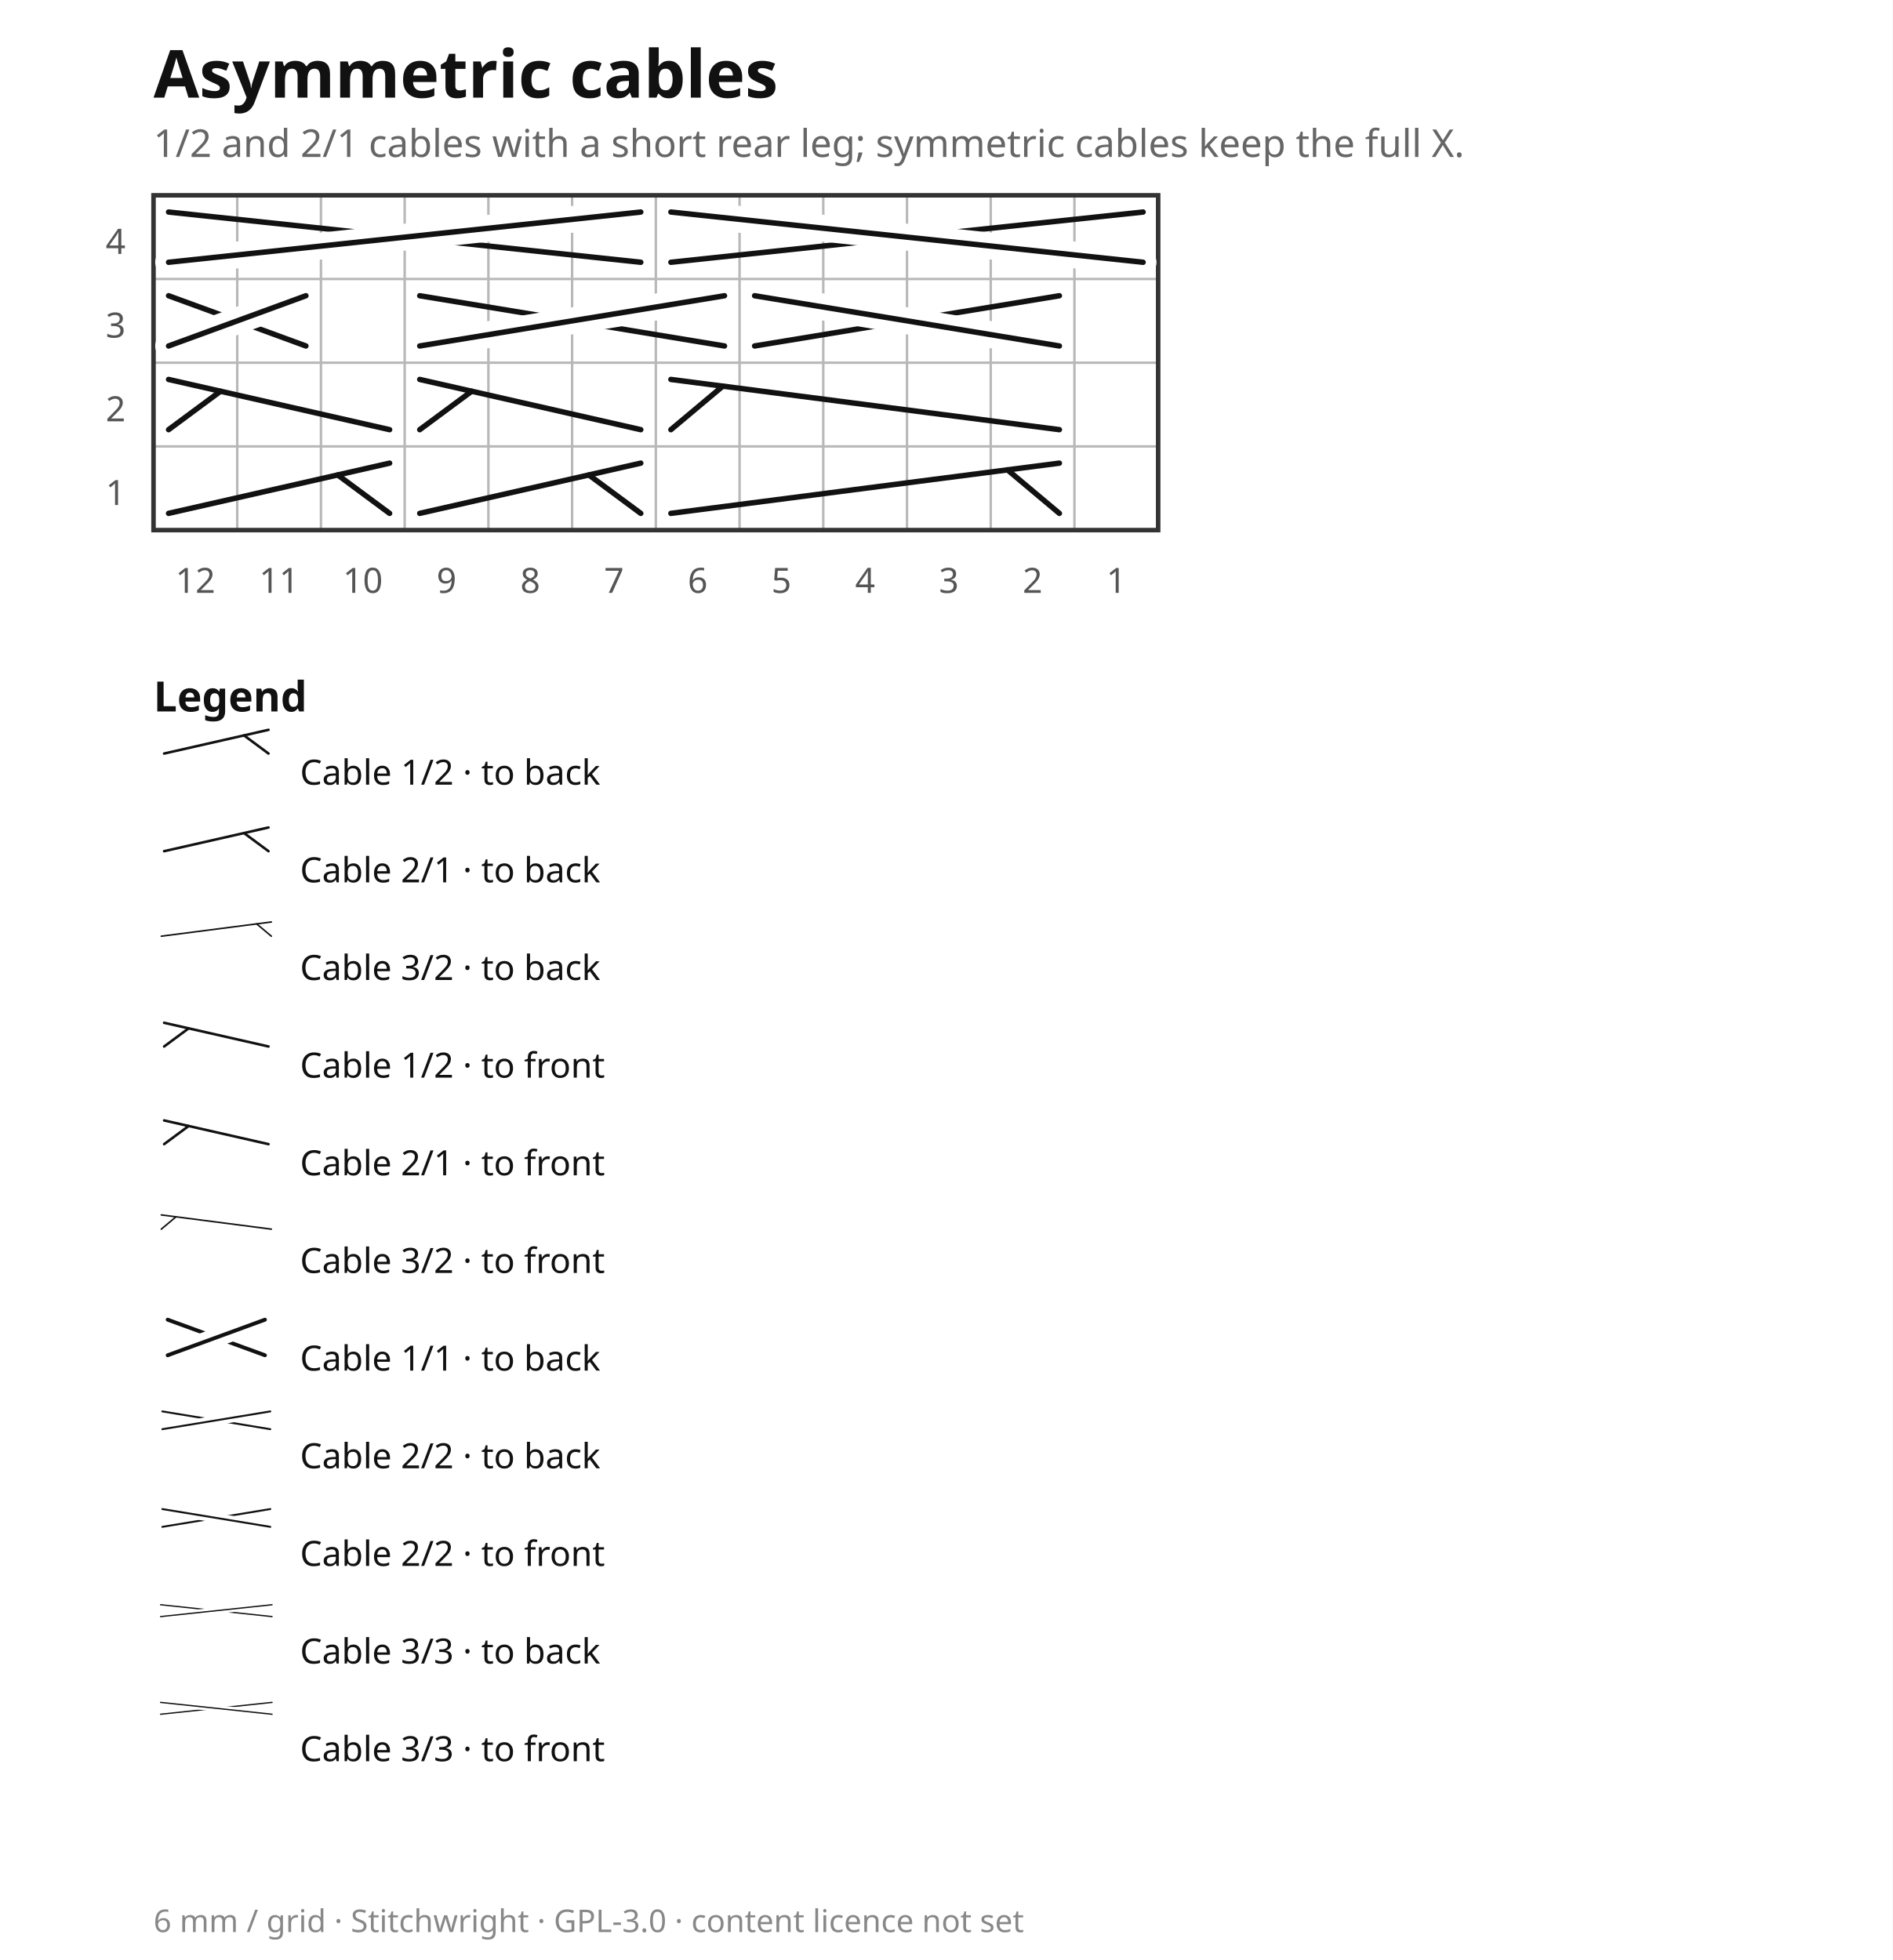
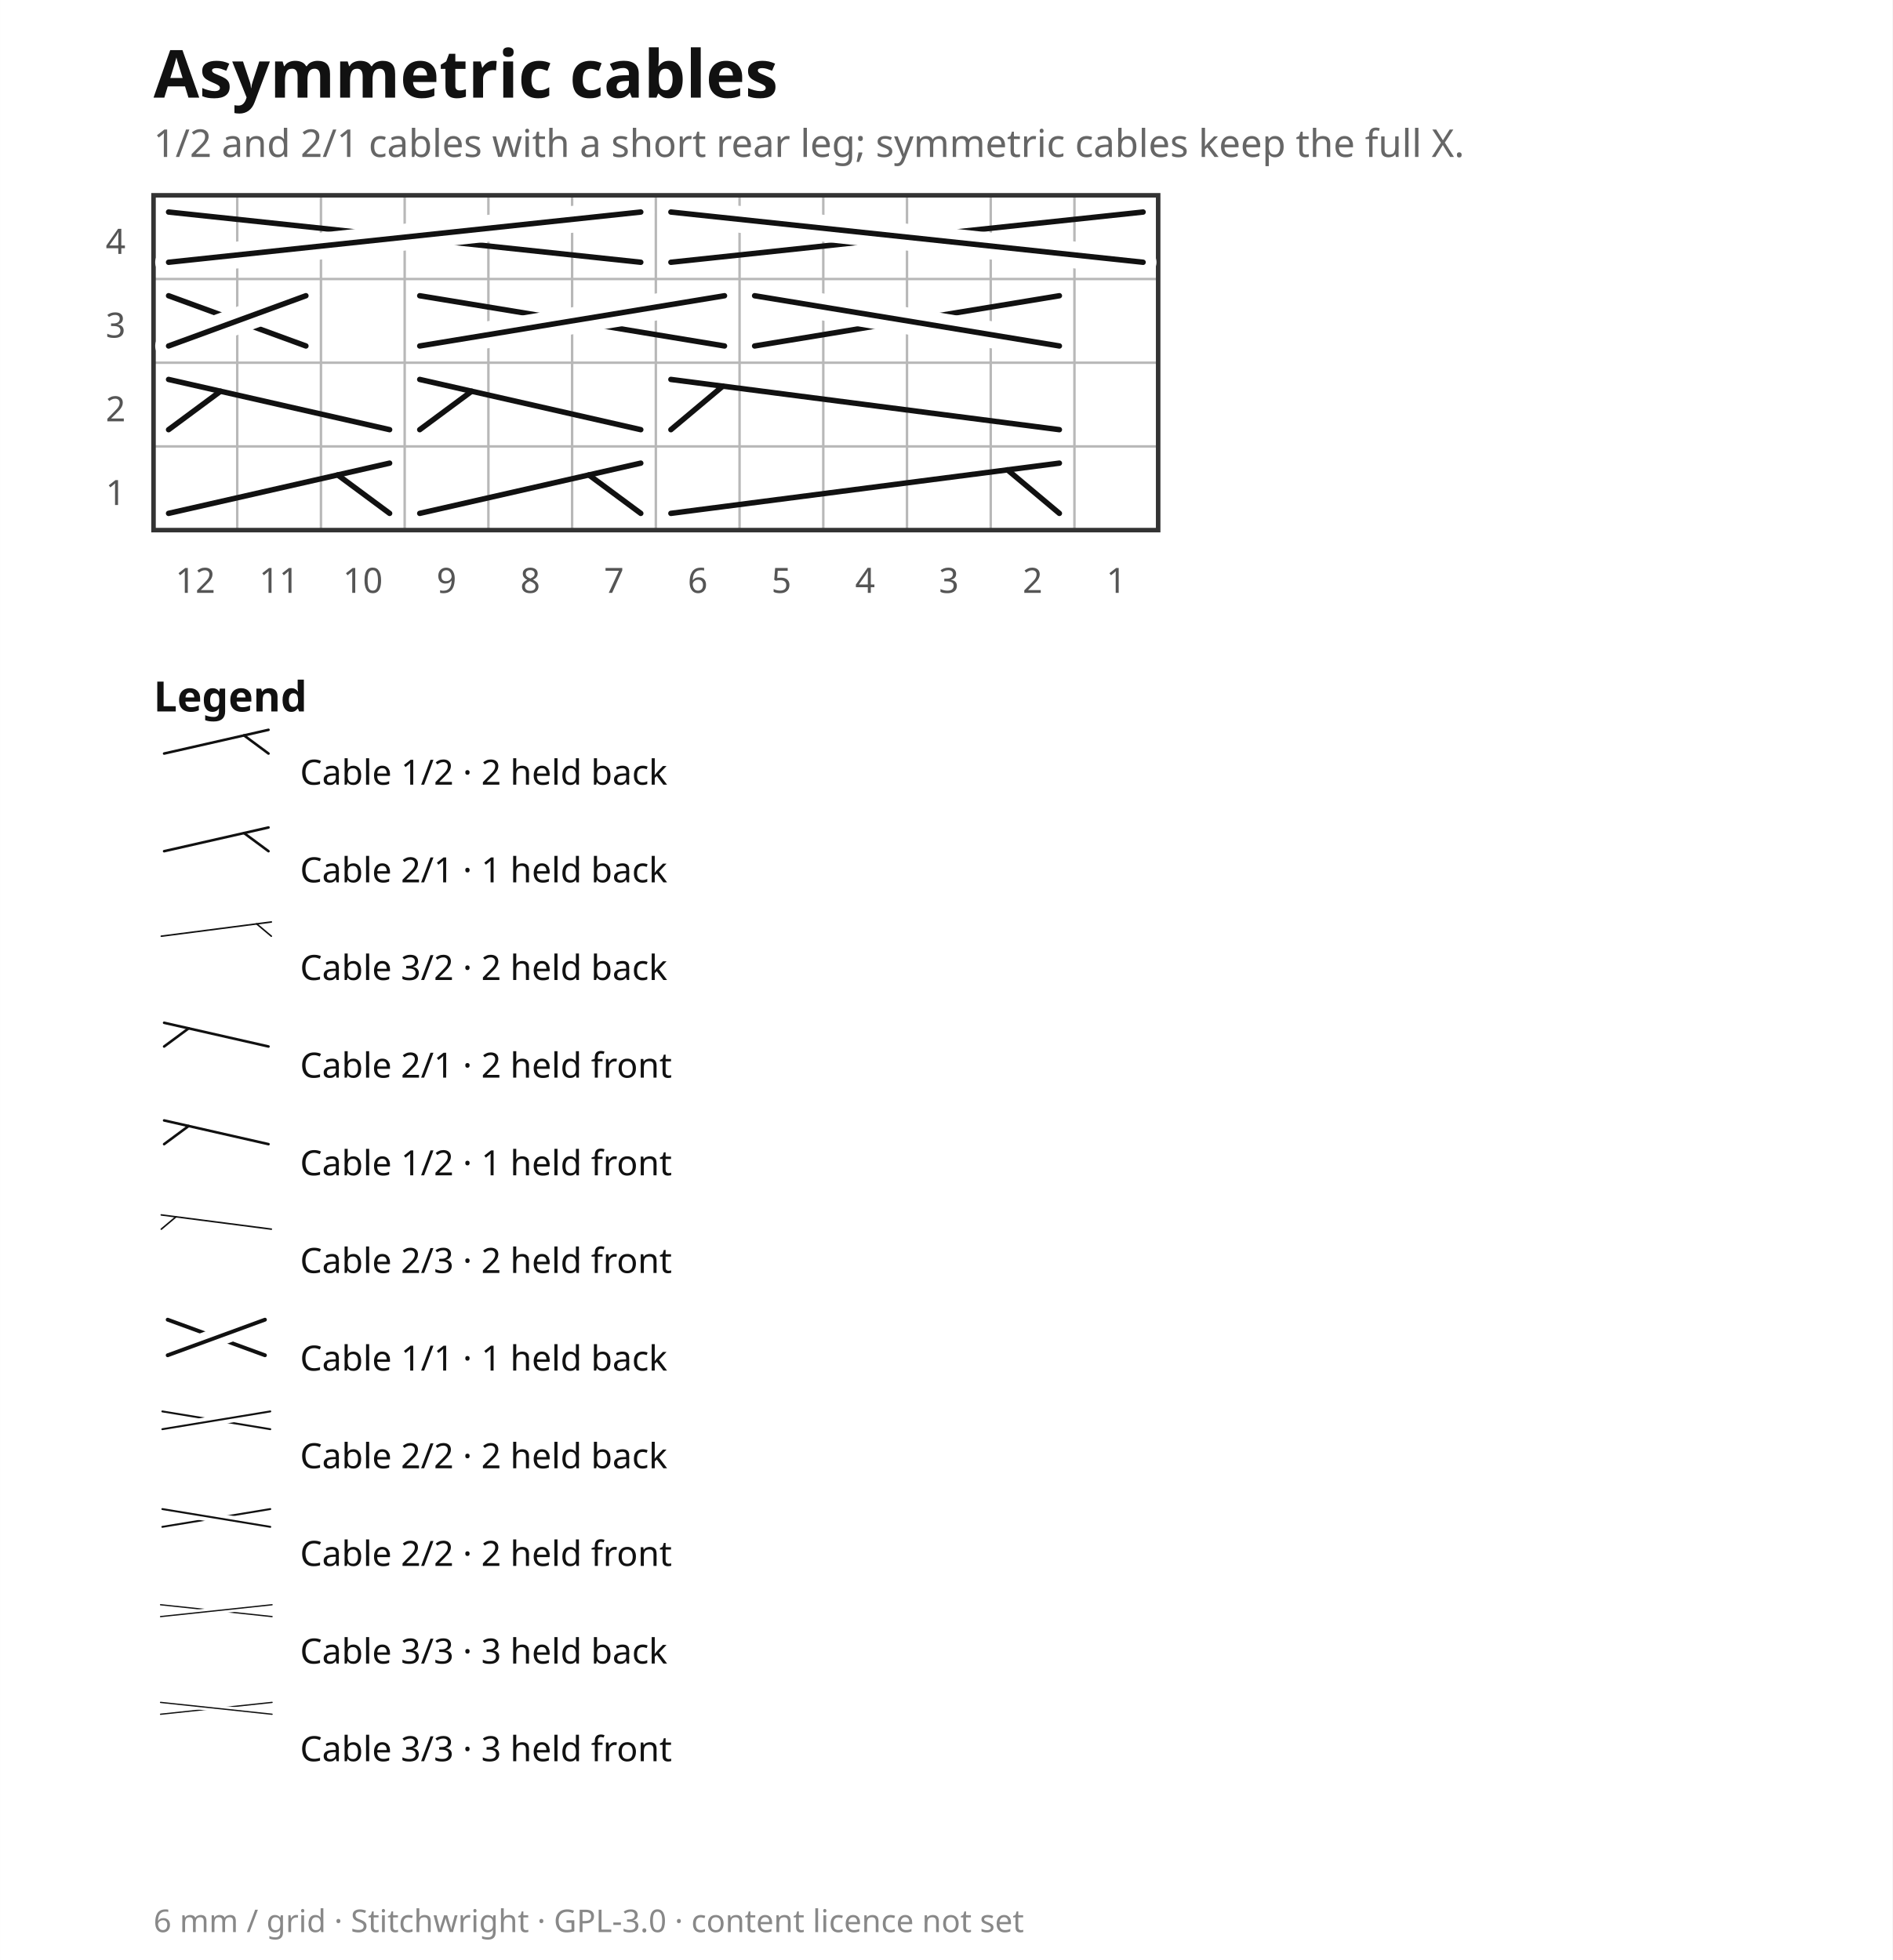
<svg xmlns="http://www.w3.org/2000/svg" width="135.63mm" height="140.50mm" viewBox="0 0 542.5 562" role="img" aria-label="Asymmetric cables">
  <rect width="542.5" height="562" fill="#ffffff" />
  <text x="44" y="28" font-family="system-ui, sans-serif" font-size="19" font-weight="700" text-anchor="start" fill="#111111">Asymmetric cables</text>
  <text x="44" y="45" font-family="system-ui, sans-serif" font-size="11" font-weight="400" text-anchor="start" fill="#666666">1/2 and 2/1 cables with a short rear leg; symmetric cables keep the full X.</text>
  <path d="M44 56V152M68 56V152M92 56V152M116 56V152M140 56V152M164 56V152M188 56V152M212 56V152M236 56V152M260 56V152M284 56V152M308 56V152M332 56V152M44 56H332M44 80H332M44 104H332M44 128H332M44 152H332" fill="none" stroke="#b8b8b8" stroke-width="0.7" />
  <rect x="44" y="56" width="288" height="96" fill="none" stroke="#333333" stroke-width="1.3" />
  <clipPath id="group-clip-0">
    <rect x="44" y="128" width="72" height="24" />
  </clipPath>
  <g clip-path="url(#group-clip-0)">
    <g transform="translate(44 128) scale(24)" color="#111111">
      <path d="M2.82 0.8 L2.2 0.341" stroke="#111111" stroke-width="0.065" stroke-linecap="round" stroke-linejoin="round" fill="none" />
      <path d="M0.18 0.8 L2.82 0.2" stroke="#111111" stroke-width="0.065" stroke-linecap="round" stroke-linejoin="round" fill="none" />
    </g>
  </g>
  <clipPath id="group-clip-1">
    <rect x="44" y="104" width="72" height="24" />
  </clipPath>
  <g clip-path="url(#group-clip-1)">
    <g transform="translate(44 104) scale(24)" color="#111111">
      <path d="M0.18 0.8 L0.8 0.341" stroke="#111111" stroke-width="0.065" stroke-linecap="round" stroke-linejoin="round" fill="none" />
      <path d="M0.18 0.2 L2.82 0.8" stroke="#111111" stroke-width="0.065" stroke-linecap="round" stroke-linejoin="round" fill="none" />
    </g>
  </g>
  <clipPath id="group-clip-2">
    <rect x="116" y="128" width="72" height="24" />
  </clipPath>
  <g clip-path="url(#group-clip-2)">
    <g transform="translate(116 128) scale(24)" color="#111111">
      <path d="M2.82 0.8 L2.2 0.341" stroke="#111111" stroke-width="0.065" stroke-linecap="round" stroke-linejoin="round" fill="none" />
      <path d="M0.18 0.8 L2.82 0.2" stroke="#111111" stroke-width="0.065" stroke-linecap="round" stroke-linejoin="round" fill="none" />
    </g>
  </g>
  <clipPath id="group-clip-3">
    <rect x="116" y="104" width="72" height="24" />
  </clipPath>
  <g clip-path="url(#group-clip-3)">
    <g transform="translate(116 104) scale(24)" color="#111111">
      <path d="M0.18 0.8 L0.8 0.341" stroke="#111111" stroke-width="0.065" stroke-linecap="round" stroke-linejoin="round" fill="none" />
      <path d="M0.18 0.2 L2.82 0.8" stroke="#111111" stroke-width="0.065" stroke-linecap="round" stroke-linejoin="round" fill="none" />
    </g>
  </g>
  <clipPath id="group-clip-4">
    <rect x="188" y="128" width="120" height="24" />
  </clipPath>
  <g clip-path="url(#group-clip-4)">
    <g transform="translate(188 128) scale(24)" color="#111111">
      <path d="M4.82 0.8 L4.2 0.28" stroke="#111111" stroke-width="0.065" stroke-linecap="round" stroke-linejoin="round" fill="none" />
      <path d="M0.18 0.8 L4.82 0.2" stroke="#111111" stroke-width="0.065" stroke-linecap="round" stroke-linejoin="round" fill="none" />
    </g>
  </g>
  <clipPath id="group-clip-5">
    <rect x="188" y="104" width="120" height="24" />
  </clipPath>
  <g clip-path="url(#group-clip-5)">
    <g transform="translate(188 104) scale(24)" color="#111111">
      <path d="M0.18 0.8 L0.8 0.28" stroke="#111111" stroke-width="0.065" stroke-linecap="round" stroke-linejoin="round" fill="none" />
      <path d="M0.18 0.2 L4.82 0.8" stroke="#111111" stroke-width="0.065" stroke-linecap="round" stroke-linejoin="round" fill="none" />
    </g>
  </g>
  <clipPath id="group-clip-6">
    <rect x="44" y="80" width="48" height="24" />
  </clipPath>
  <g clip-path="url(#group-clip-6)">
    <g transform="translate(44 80) scale(24)" color="#111111">
      <path d="M0.18 0.2 L1.82 0.8" stroke="#111111" stroke-width="0.065" stroke-linecap="round" stroke-linejoin="round" fill="none" />
      <path d="M0.18 0.8 L1.82 0.2" stroke="#ffffff" stroke-width="0.32" stroke-linecap="round" stroke-linejoin="round" fill="none" />
      <path d="M0.18 0.8 L1.82 0.2" stroke="#111111" stroke-width="0.065" stroke-linecap="round" stroke-linejoin="round" fill="none" />
    </g>
  </g>
  <clipPath id="group-clip-7">
    <rect x="116" y="80" width="96" height="24" />
  </clipPath>
  <g clip-path="url(#group-clip-7)">
    <g transform="translate(116 80) scale(24)" color="#111111">
      <path d="M0.18 0.2 L3.82 0.8" stroke="#111111" stroke-width="0.065" stroke-linecap="round" stroke-linejoin="round" fill="none" />
      <path d="M0.18 0.8 L3.82 0.2" stroke="#ffffff" stroke-width="0.32" stroke-linecap="round" stroke-linejoin="round" fill="none" />
      <path d="M0.18 0.8 L3.82 0.2" stroke="#111111" stroke-width="0.065" stroke-linecap="round" stroke-linejoin="round" fill="none" />
    </g>
  </g>
  <clipPath id="group-clip-8">
    <rect x="212" y="80" width="96" height="24" />
  </clipPath>
  <g clip-path="url(#group-clip-8)">
    <g transform="translate(212 80) scale(24)" color="#111111">
      <path d="M0.18 0.8 L3.82 0.2" stroke="#111111" stroke-width="0.065" stroke-linecap="round" stroke-linejoin="round" fill="none" />
      <path d="M0.18 0.2 L3.82 0.8" stroke="#ffffff" stroke-width="0.32" stroke-linecap="round" stroke-linejoin="round" fill="none" />
      <path d="M0.18 0.2 L3.82 0.8" stroke="#111111" stroke-width="0.065" stroke-linecap="round" stroke-linejoin="round" fill="none" />
    </g>
  </g>
  <clipPath id="group-clip-9">
    <rect x="44" y="56" width="144" height="24" />
  </clipPath>
  <g clip-path="url(#group-clip-9)">
    <g transform="translate(44 56) scale(24)" color="#111111">
      <path d="M0.18 0.2 L5.82 0.8" stroke="#111111" stroke-width="0.065" stroke-linecap="round" stroke-linejoin="round" fill="none" />
      <path d="M0.18 0.8 L5.82 0.2" stroke="#ffffff" stroke-width="0.32" stroke-linecap="round" stroke-linejoin="round" fill="none" />
      <path d="M0.18 0.8 L5.82 0.2" stroke="#111111" stroke-width="0.065" stroke-linecap="round" stroke-linejoin="round" fill="none" />
    </g>
  </g>
  <clipPath id="group-clip-10">
    <rect x="188" y="56" width="144" height="24" />
  </clipPath>
  <g clip-path="url(#group-clip-10)">
    <g transform="translate(188 56) scale(24)" color="#111111">
      <path d="M0.18 0.8 L5.82 0.2" stroke="#111111" stroke-width="0.065" stroke-linecap="round" stroke-linejoin="round" fill="none" />
      <path d="M0.18 0.2 L5.82 0.8" stroke="#ffffff" stroke-width="0.32" stroke-linecap="round" stroke-linejoin="round" fill="none" />
      <path d="M0.18 0.2 L5.82 0.8" stroke="#111111" stroke-width="0.065" stroke-linecap="round" stroke-linejoin="round" fill="none" />
    </g>
  </g>
  <text x="36" y="144.8" font-family="system-ui, sans-serif" font-size="10" font-weight="400" text-anchor="end" fill="#555555">1</text>
  <text x="36" y="120.8" font-family="system-ui, sans-serif" font-size="10" font-weight="400" text-anchor="end" fill="#555555">2</text>
  <text x="36" y="96.8" font-family="system-ui, sans-serif" font-size="10" font-weight="400" text-anchor="end" fill="#555555">3</text>
  <text x="36" y="72.8" font-family="system-ui, sans-serif" font-size="10" font-weight="400" text-anchor="end" fill="#555555">4</text>
  <text x="56" y="170" font-family="system-ui, sans-serif" font-size="10" font-weight="400" text-anchor="middle" fill="#555555">12</text>
  <text x="80" y="170" font-family="system-ui, sans-serif" font-size="10" font-weight="400" text-anchor="middle" fill="#555555">11</text>
  <text x="104" y="170" font-family="system-ui, sans-serif" font-size="10" font-weight="400" text-anchor="middle" fill="#555555">10</text>
  <text x="128" y="170" font-family="system-ui, sans-serif" font-size="10" font-weight="400" text-anchor="middle" fill="#555555">9</text>
  <text x="152" y="170" font-family="system-ui, sans-serif" font-size="10" font-weight="400" text-anchor="middle" fill="#555555">8</text>
  <text x="176" y="170" font-family="system-ui, sans-serif" font-size="10" font-weight="400" text-anchor="middle" fill="#555555">7</text>
  <text x="200" y="170" font-family="system-ui, sans-serif" font-size="10" font-weight="400" text-anchor="middle" fill="#555555">6</text>
  <text x="224" y="170" font-family="system-ui, sans-serif" font-size="10" font-weight="400" text-anchor="middle" fill="#555555">5</text>
  <text x="248" y="170" font-family="system-ui, sans-serif" font-size="10" font-weight="400" text-anchor="middle" fill="#555555">4</text>
  <text x="272" y="170" font-family="system-ui, sans-serif" font-size="10" font-weight="400" text-anchor="middle" fill="#555555">3</text>
  <text x="296" y="170" font-family="system-ui, sans-serif" font-size="10" font-weight="400" text-anchor="middle" fill="#555555">2</text>
  <text x="320" y="170" font-family="system-ui, sans-serif" font-size="10" font-weight="400" text-anchor="middle" fill="#555555">1</text>
  <text x="44" y="204" font-family="system-ui, sans-serif" font-size="12" font-weight="700" text-anchor="start" fill="#111111">Legend</text>
  <g transform="translate(45 207) scale(11.33333)" color="#111111">
    <path d="M2.82 0.8 L2.2 0.341" stroke="#111111" stroke-width="0.065" stroke-linecap="round" stroke-linejoin="round" fill="none" />
    <path d="M0.18 0.8 L2.82 0.2" stroke="#111111" stroke-width="0.065" stroke-linecap="round" stroke-linejoin="round" fill="none" />
  </g>
-   <text x="86" y="225" font-family="system-ui, sans-serif" font-size="10" font-weight="400" text-anchor="start" fill="#111111">Cable 1/2 · to back</text>
+   <text x="86" y="225" font-family="system-ui, sans-serif" font-size="10" font-weight="400" text-anchor="start" fill="#111111">Cable 1/2 · 2 held back</text>
  <g transform="translate(45 235) scale(11.33333)" color="#111111">
    <path d="M2.82 0.8 L2.2 0.341" stroke="#111111" stroke-width="0.065" stroke-linecap="round" stroke-linejoin="round" fill="none" />
    <path d="M0.18 0.8 L2.82 0.2" stroke="#111111" stroke-width="0.065" stroke-linecap="round" stroke-linejoin="round" fill="none" />
  </g>
-   <text x="86" y="253" font-family="system-ui, sans-serif" font-size="10" font-weight="400" text-anchor="start" fill="#111111">Cable 2/1 · to back</text>
+   <text x="86" y="253" font-family="system-ui, sans-serif" font-size="10" font-weight="400" text-anchor="start" fill="#111111">Cable 2/1 · 1 held back</text>
  <g transform="translate(45 263) scale(6.8)" color="#111111">
    <path d="M4.82 0.8 L4.2 0.28" stroke="#111111" stroke-width="0.065" stroke-linecap="round" stroke-linejoin="round" fill="none" />
    <path d="M0.18 0.8 L4.82 0.2" stroke="#111111" stroke-width="0.065" stroke-linecap="round" stroke-linejoin="round" fill="none" />
  </g>
-   <text x="86" y="281" font-family="system-ui, sans-serif" font-size="10" font-weight="400" text-anchor="start" fill="#111111">Cable 3/2 · to back</text>
+   <text x="86" y="281" font-family="system-ui, sans-serif" font-size="10" font-weight="400" text-anchor="start" fill="#111111">Cable 3/2 · 2 held back</text>
  <g transform="translate(45 291) scale(11.33333)" color="#111111">
    <path d="M0.18 0.8 L0.8 0.341" stroke="#111111" stroke-width="0.065" stroke-linecap="round" stroke-linejoin="round" fill="none" />
    <path d="M0.18 0.2 L2.82 0.8" stroke="#111111" stroke-width="0.065" stroke-linecap="round" stroke-linejoin="round" fill="none" />
  </g>
-   <text x="86" y="309" font-family="system-ui, sans-serif" font-size="10" font-weight="400" text-anchor="start" fill="#111111">Cable 1/2 · to front</text>
+   <text x="86" y="309" font-family="system-ui, sans-serif" font-size="10" font-weight="400" text-anchor="start" fill="#111111">Cable 2/1 · 2 held front</text>
  <g transform="translate(45 319) scale(11.33333)" color="#111111">
    <path d="M0.18 0.8 L0.8 0.341" stroke="#111111" stroke-width="0.065" stroke-linecap="round" stroke-linejoin="round" fill="none" />
    <path d="M0.18 0.2 L2.82 0.8" stroke="#111111" stroke-width="0.065" stroke-linecap="round" stroke-linejoin="round" fill="none" />
  </g>
-   <text x="86" y="337" font-family="system-ui, sans-serif" font-size="10" font-weight="400" text-anchor="start" fill="#111111">Cable 2/1 · to front</text>
+   <text x="86" y="337" font-family="system-ui, sans-serif" font-size="10" font-weight="400" text-anchor="start" fill="#111111">Cable 1/2 · 1 held front</text>
  <g transform="translate(45 347) scale(6.8)" color="#111111">
    <path d="M0.18 0.8 L0.8 0.28" stroke="#111111" stroke-width="0.065" stroke-linecap="round" stroke-linejoin="round" fill="none" />
    <path d="M0.18 0.2 L4.82 0.8" stroke="#111111" stroke-width="0.065" stroke-linecap="round" stroke-linejoin="round" fill="none" />
  </g>
-   <text x="86" y="365" font-family="system-ui, sans-serif" font-size="10" font-weight="400" text-anchor="start" fill="#111111">Cable 3/2 · to front</text>
+   <text x="86" y="365" font-family="system-ui, sans-serif" font-size="10" font-weight="400" text-anchor="start" fill="#111111">Cable 2/3 · 2 held front</text>
  <g transform="translate(45 375) scale(17)" color="#111111">
    <path d="M0.18 0.2 L1.82 0.8" stroke="#111111" stroke-width="0.065" stroke-linecap="round" stroke-linejoin="round" fill="none" />
    <path d="M0.18 0.8 L1.82 0.2" stroke="#ffffff" stroke-width="0.32" stroke-linecap="round" stroke-linejoin="round" fill="none" />
    <path d="M0.18 0.8 L1.82 0.2" stroke="#111111" stroke-width="0.065" stroke-linecap="round" stroke-linejoin="round" fill="none" />
  </g>
-   <text x="86" y="393" font-family="system-ui, sans-serif" font-size="10" font-weight="400" text-anchor="start" fill="#111111">Cable 1/1 · to back</text>
+   <text x="86" y="393" font-family="system-ui, sans-serif" font-size="10" font-weight="400" text-anchor="start" fill="#111111">Cable 1/1 · 1 held back</text>
  <g transform="translate(45 403) scale(8.5)" color="#111111">
    <path d="M0.18 0.2 L3.82 0.8" stroke="#111111" stroke-width="0.065" stroke-linecap="round" stroke-linejoin="round" fill="none" />
    <path d="M0.18 0.8 L3.82 0.2" stroke="#ffffff" stroke-width="0.32" stroke-linecap="round" stroke-linejoin="round" fill="none" />
    <path d="M0.18 0.8 L3.82 0.2" stroke="#111111" stroke-width="0.065" stroke-linecap="round" stroke-linejoin="round" fill="none" />
  </g>
-   <text x="86" y="421" font-family="system-ui, sans-serif" font-size="10" font-weight="400" text-anchor="start" fill="#111111">Cable 2/2 · to back</text>
+   <text x="86" y="421" font-family="system-ui, sans-serif" font-size="10" font-weight="400" text-anchor="start" fill="#111111">Cable 2/2 · 2 held back</text>
  <g transform="translate(45 431) scale(8.5)" color="#111111">
    <path d="M0.18 0.8 L3.82 0.2" stroke="#111111" stroke-width="0.065" stroke-linecap="round" stroke-linejoin="round" fill="none" />
    <path d="M0.18 0.2 L3.82 0.8" stroke="#ffffff" stroke-width="0.32" stroke-linecap="round" stroke-linejoin="round" fill="none" />
    <path d="M0.18 0.2 L3.82 0.8" stroke="#111111" stroke-width="0.065" stroke-linecap="round" stroke-linejoin="round" fill="none" />
  </g>
-   <text x="86" y="449" font-family="system-ui, sans-serif" font-size="10" font-weight="400" text-anchor="start" fill="#111111">Cable 2/2 · to front</text>
+   <text x="86" y="449" font-family="system-ui, sans-serif" font-size="10" font-weight="400" text-anchor="start" fill="#111111">Cable 2/2 · 2 held front</text>
  <g transform="translate(45 459) scale(5.666667)" color="#111111">
    <path d="M0.18 0.2 L5.82 0.8" stroke="#111111" stroke-width="0.065" stroke-linecap="round" stroke-linejoin="round" fill="none" />
    <path d="M0.18 0.8 L5.82 0.2" stroke="#ffffff" stroke-width="0.32" stroke-linecap="round" stroke-linejoin="round" fill="none" />
    <path d="M0.18 0.8 L5.82 0.2" stroke="#111111" stroke-width="0.065" stroke-linecap="round" stroke-linejoin="round" fill="none" />
  </g>
-   <text x="86" y="477" font-family="system-ui, sans-serif" font-size="10" font-weight="400" text-anchor="start" fill="#111111">Cable 3/3 · to back</text>
+   <text x="86" y="477" font-family="system-ui, sans-serif" font-size="10" font-weight="400" text-anchor="start" fill="#111111">Cable 3/3 · 3 held back</text>
  <g transform="translate(45 487) scale(5.666667)" color="#111111">
    <path d="M0.18 0.8 L5.82 0.2" stroke="#111111" stroke-width="0.065" stroke-linecap="round" stroke-linejoin="round" fill="none" />
    <path d="M0.18 0.2 L5.82 0.8" stroke="#ffffff" stroke-width="0.32" stroke-linecap="round" stroke-linejoin="round" fill="none" />
    <path d="M0.18 0.2 L5.82 0.8" stroke="#111111" stroke-width="0.065" stroke-linecap="round" stroke-linejoin="round" fill="none" />
  </g>
-   <text x="86" y="505" font-family="system-ui, sans-serif" font-size="10" font-weight="400" text-anchor="start" fill="#111111">Cable 3/3 · to front</text>
+   <text x="86" y="505" font-family="system-ui, sans-serif" font-size="10" font-weight="400" text-anchor="start" fill="#111111">Cable 3/3 · 3 held front</text>
  <text x="44" y="554" font-family="system-ui, sans-serif" font-size="9" font-weight="400" text-anchor="start" fill="#888888">6 mm / grid · Stitchwright · GPL-3.0 · content licence not set</text>
</svg>
